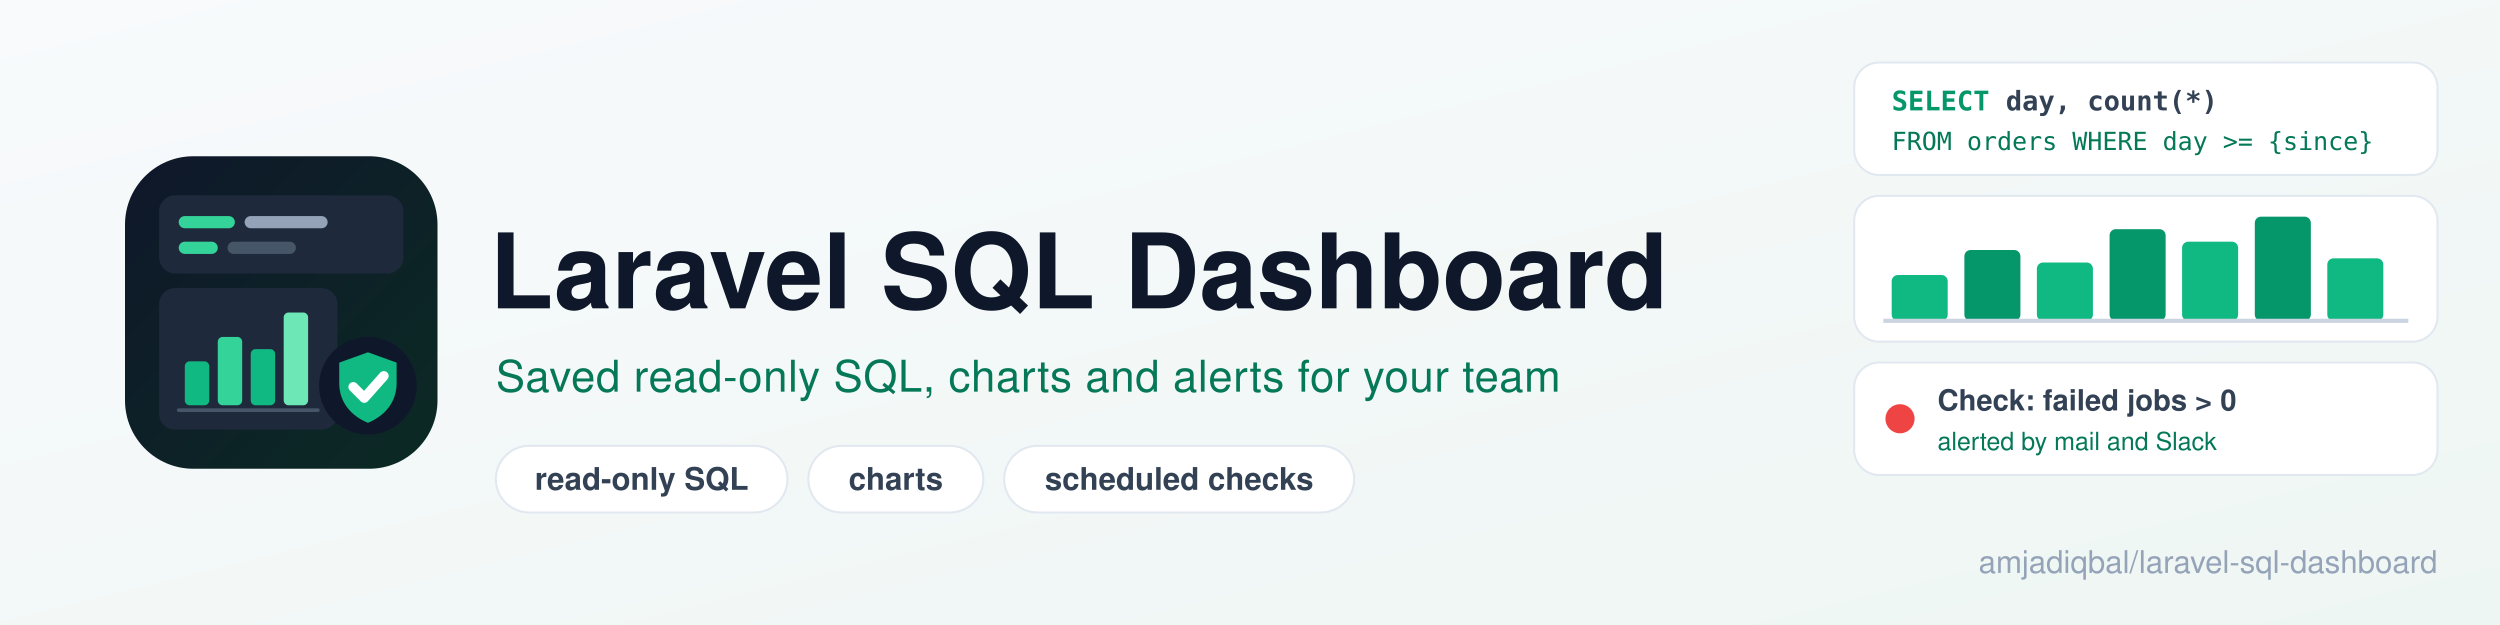
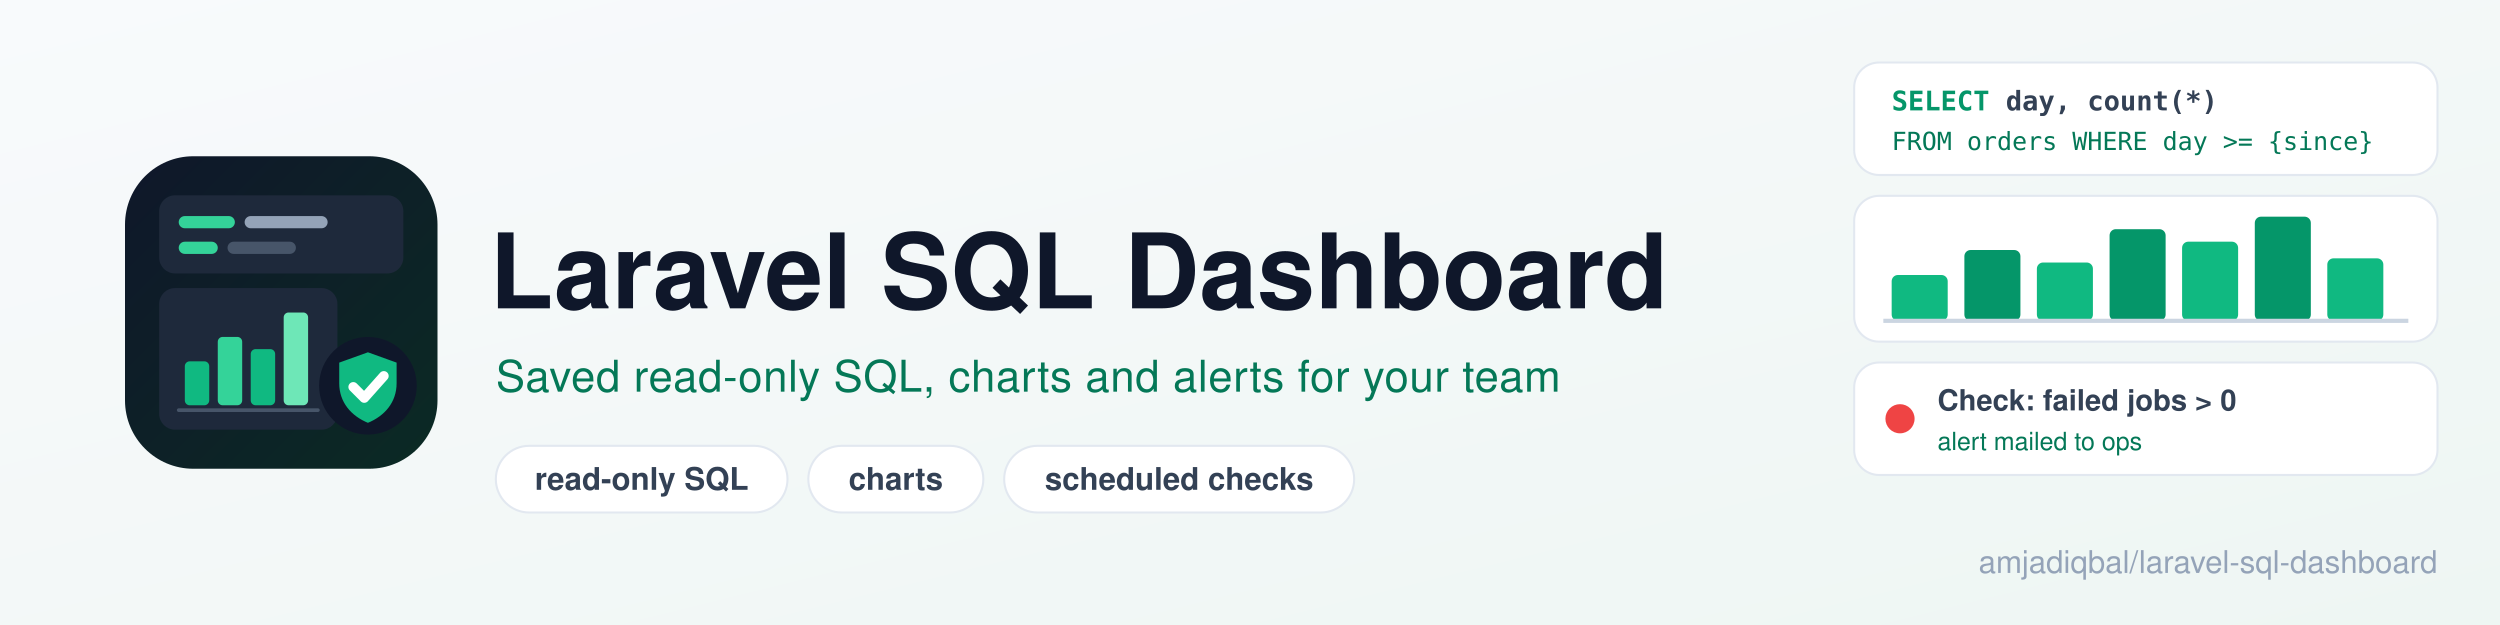
<svg xmlns="http://www.w3.org/2000/svg" width="1200" height="300" viewBox="0 0 1200 300">
  <defs>
    <linearGradient id="bg" x1="0%" y1="0%" x2="100%" y2="100%">
      <stop offset="0%" stop-color="#F8FAFC" />
      <stop offset="100%" stop-color="#EEF6F3" />
    </linearGradient>
    <linearGradient id="iconbg" x1="0%" y1="0%" x2="100%" y2="100%">
      <stop offset="0%" stop-color="#0F172A" />
      <stop offset="100%" stop-color="#0B2A24" />
    </linearGradient>
  </defs>
  <rect width="1200" height="300" fill="url(#bg)" />
  <g transform="translate(60,75) scale(0.29297)">
    <rect width="512" height="512" rx="112" fill="url(#iconbg)" />
    <rect x="56" y="64" width="400" height="128" rx="26" fill="#1E293B" />
    <rect x="88" y="98" width="92" height="20" rx="10" fill="#34D399" />
    <rect x="196" y="98" width="136" height="20" rx="10" fill="#94A3B8" />
    <rect x="88" y="140" width="64" height="20" rx="10" fill="#34D399" />
    <rect x="168" y="140" width="112" height="20" rx="10" fill="#475569" />
    <rect x="56" y="216" width="292" height="232" rx="26" fill="#1E293B" />
    <path d="M88 416 H316" stroke="#475569" stroke-width="6" stroke-linecap="round" />
    <rect x="98" y="336" width="40" height="72" rx="8" fill="#10B981" />
    <rect x="152" y="296" width="40" height="112" rx="8" fill="#34D399" />
    <rect x="206" y="316" width="40" height="92" rx="8" fill="#10B981" />
    <rect x="260" y="256" width="40" height="152" rx="8" fill="#6EE7B7" />
    <circle cx="398" cy="376" r="80" fill="#0F172A" />
    <path d="M398 318 L448 336 V372 C448 404 428 428 398 440 C368 428 348 404 348 372 V336 Z" fill="#10B981" stroke="#0F172A" stroke-width="6" stroke-linejoin="round" />
    <path d="M374 378 L392 396 L424 360" fill="none" stroke="#FFFFFF" stroke-width="16" stroke-linecap="round" stroke-linejoin="round" />
  </g>
  <text x="235" y="148" font-family="Helvetica, Arial, sans-serif" font-size="50" font-weight="700" fill="#0F172A">Laravel SQL Dashboard</text>
  <text x="238" y="188" font-family="Helvetica, Arial, sans-serif" font-size="21" font-weight="500" fill="#047857" letter-spacing="0.3">Saved read-only SQL, charts and alerts for your team</text>
  <g font-family="Helvetica, Arial, sans-serif" font-size="15" font-weight="600" fill="#334155" text-anchor="middle">
    <g transform="translate(238,214)">
      <rect width="140" height="32" rx="16.0" fill="#FFFFFF" stroke="#E2E8F0" />
      <text x="70.0" y="21.12">read-only SQL</text>
    </g>
    <g transform="translate(388,214)">
      <rect width="84" height="32" rx="16.0" fill="#FFFFFF" stroke="#E2E8F0" />
      <text x="42.0" y="21.12">charts</text>
    </g>
    <g transform="translate(482,214)">
      <rect width="168" height="32" rx="16.0" fill="#FFFFFF" stroke="#E2E8F0" />
      <text x="84.0" y="21.12">scheduled checks</text>
    </g>
  </g>
  <g transform="translate(890,30)">
    <rect width="280" height="54" rx="12" fill="#FFFFFF" stroke="#E2E8F0" />
    <text x="18" y="23" font-family="Menlo, Consolas, monospace" font-size="13" font-weight="700" fill="#059669">SELECT <tspan fill="#334155">day, count(*)</tspan>
    </text>
    <text x="18" y="42" font-family="Menlo, Consolas, monospace" font-size="12" fill="#047857">FROM orders WHERE day &gt;= {since}</text>
  </g>
  <g transform="translate(890,94)">
    <rect width="280" height="70" rx="12" fill="#FFFFFF" stroke="#E2E8F0" />
    <rect x="18.0" y="38" width="26.9" height="22" rx="3" fill="#10B981" />
    <rect x="52.9" y="26" width="26.9" height="34" rx="3" fill="#059669" />
    <rect x="87.7" y="32" width="26.9" height="28" rx="3" fill="#10B981" />
    <rect x="122.6" y="16" width="26.9" height="44" rx="3" fill="#059669" />
    <rect x="157.4" y="22" width="26.9" height="38" rx="3" fill="#10B981" />
    <rect x="192.3" y="10" width="26.9" height="50" rx="3" fill="#059669" />
    <rect x="227.1" y="30" width="26.9" height="30" rx="3" fill="#10B981" />
    <path d="M14 60 H266" stroke="#CBD5E1" stroke-width="2" />
  </g>
  <g transform="translate(890,174)">
    <rect width="280" height="54" rx="12" fill="#FFFFFF" stroke="#E2E8F0" />
    <circle cx="22" cy="27" r="7" fill="#EF4444" />
    <text x="40" y="23" font-family="Helvetica, Arial, sans-serif" font-size="14" font-weight="700" fill="#334155">Check: failed jobs &gt; 0</text>
-     <text x="40" y="42" font-family="Helvetica, Arial, sans-serif" font-size="12" fill="#047857">alerted by mail and Slack</text>
+     <text x="40" y="42" font-family="Helvetica, Arial, sans-serif" font-size="12" fill="#047857">alert mailed to ops</text>
  </g>
  <text x="1170" y="275" text-anchor="end" font-family="Helvetica, Arial, sans-serif" font-size="15" fill="#94A3B8">amjadiqbal/laravel-sql-dashboard</text>
</svg>
